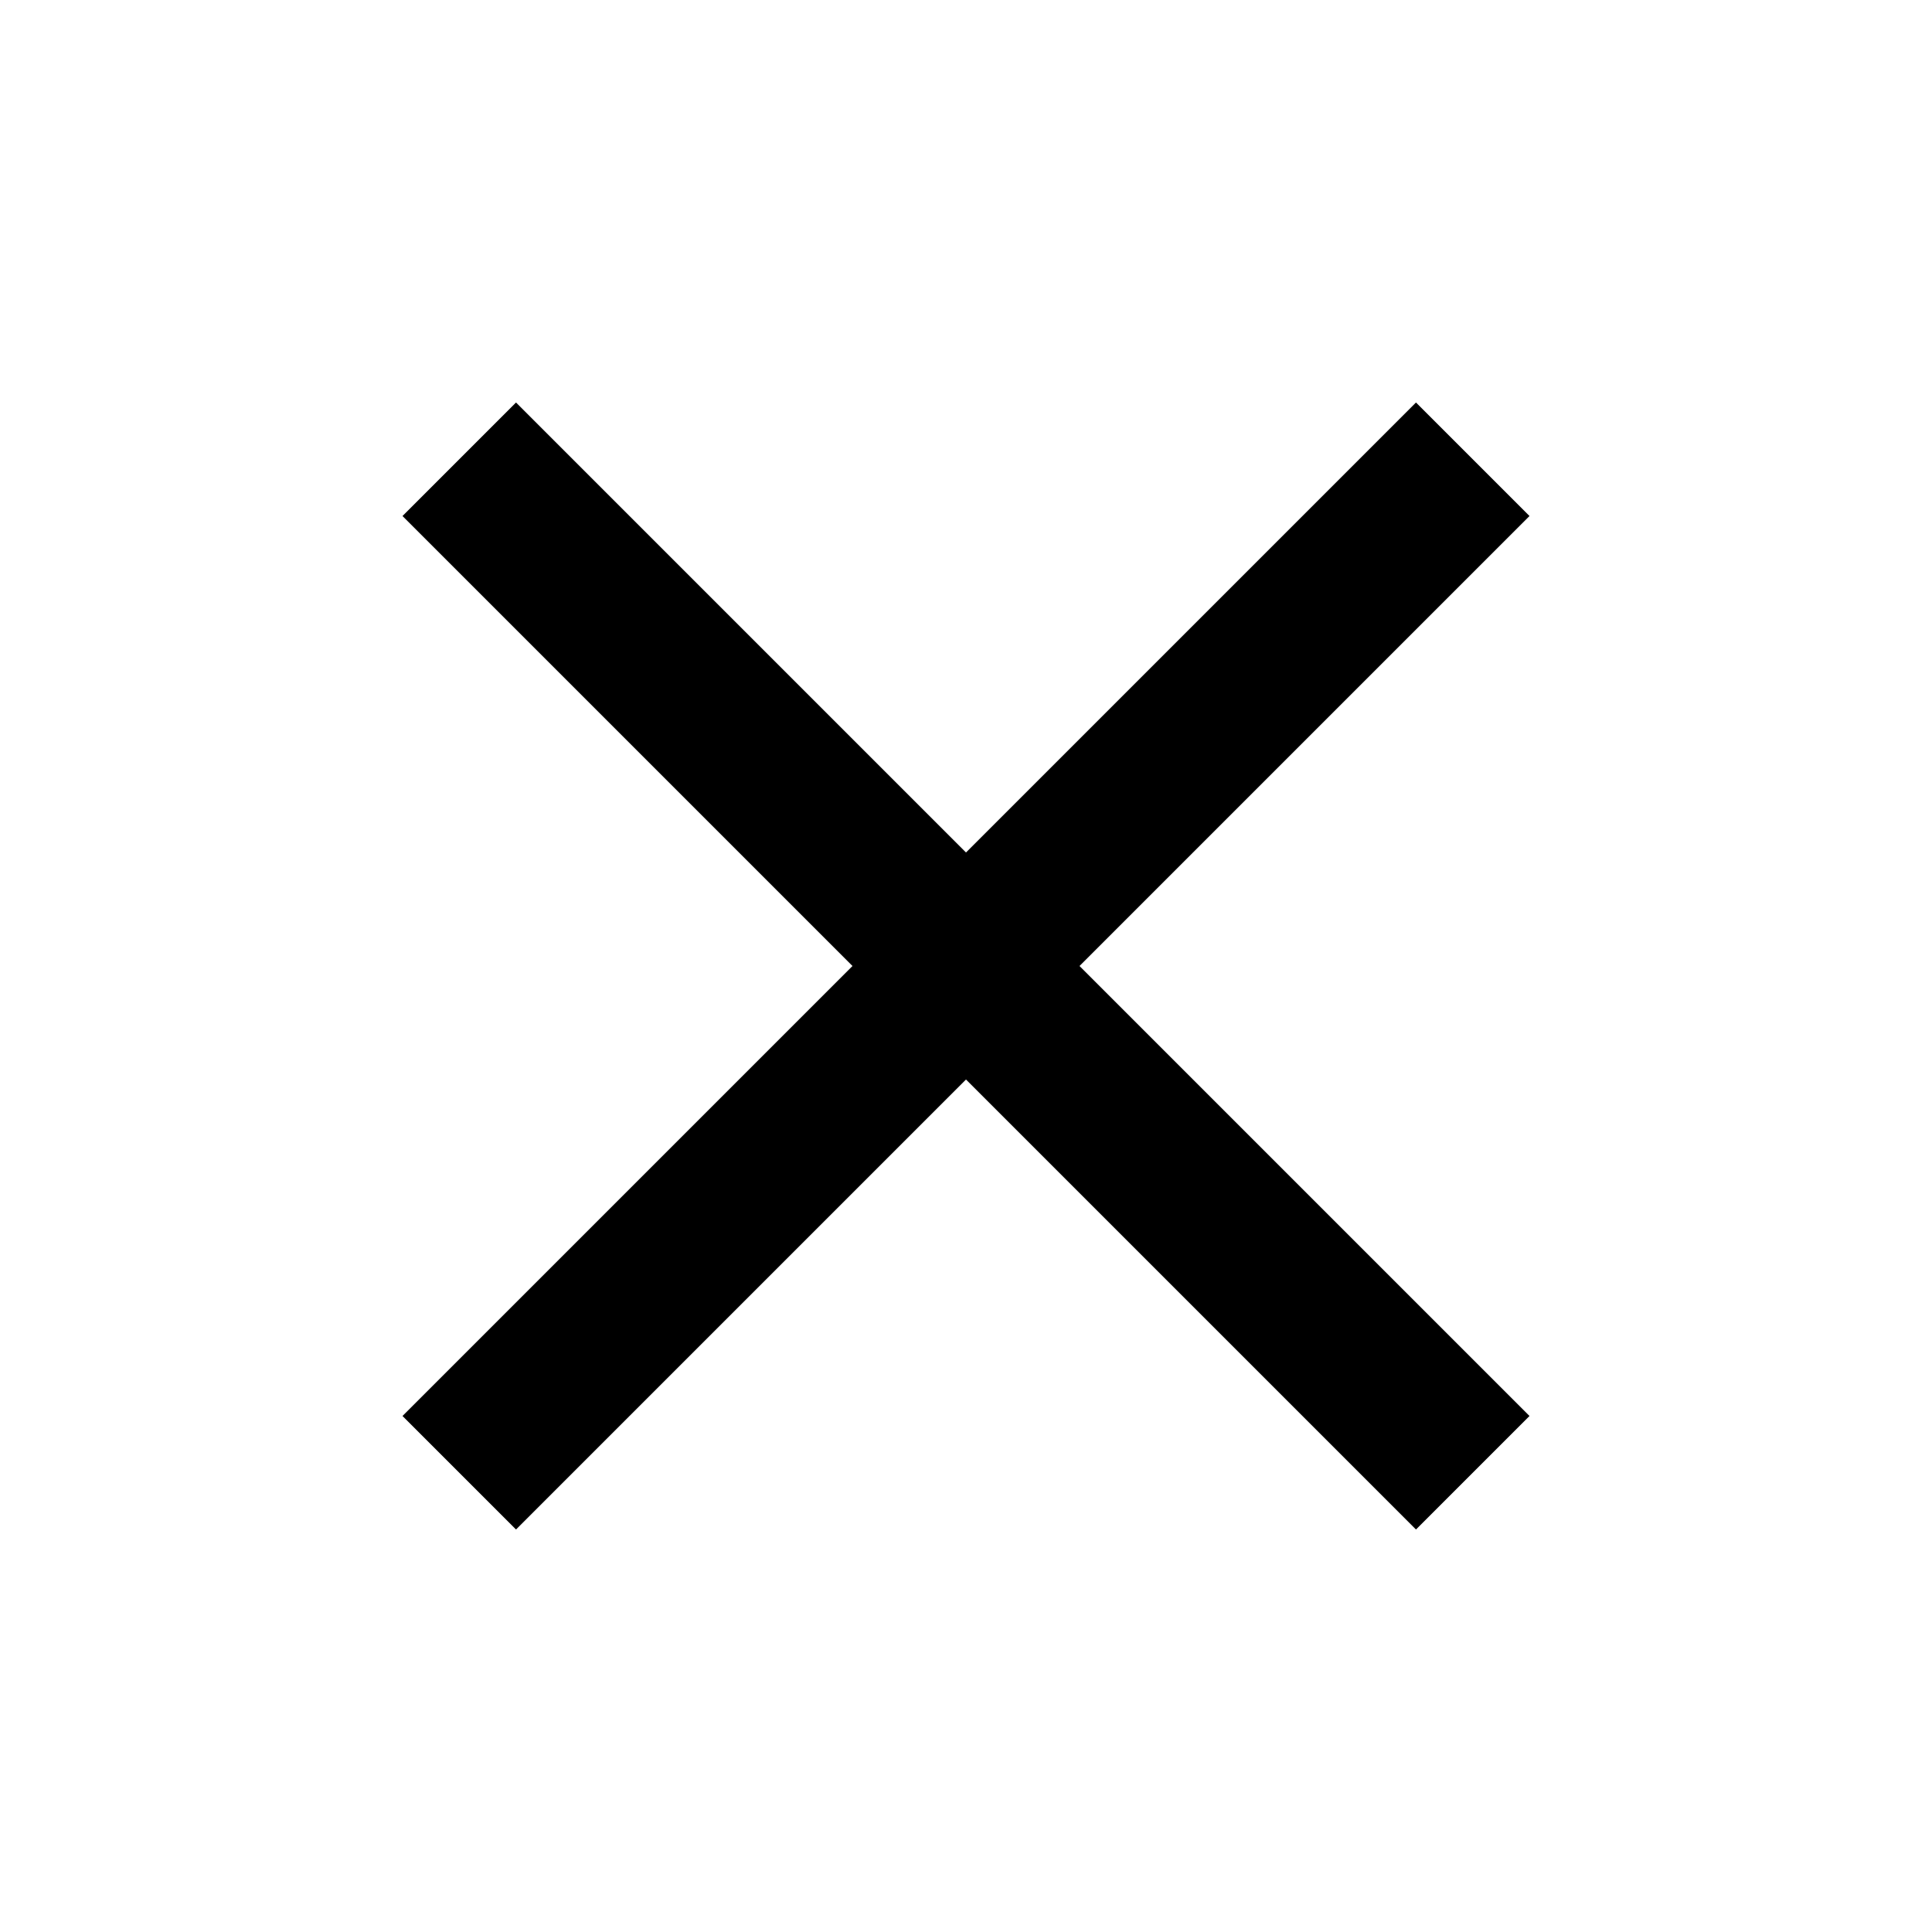
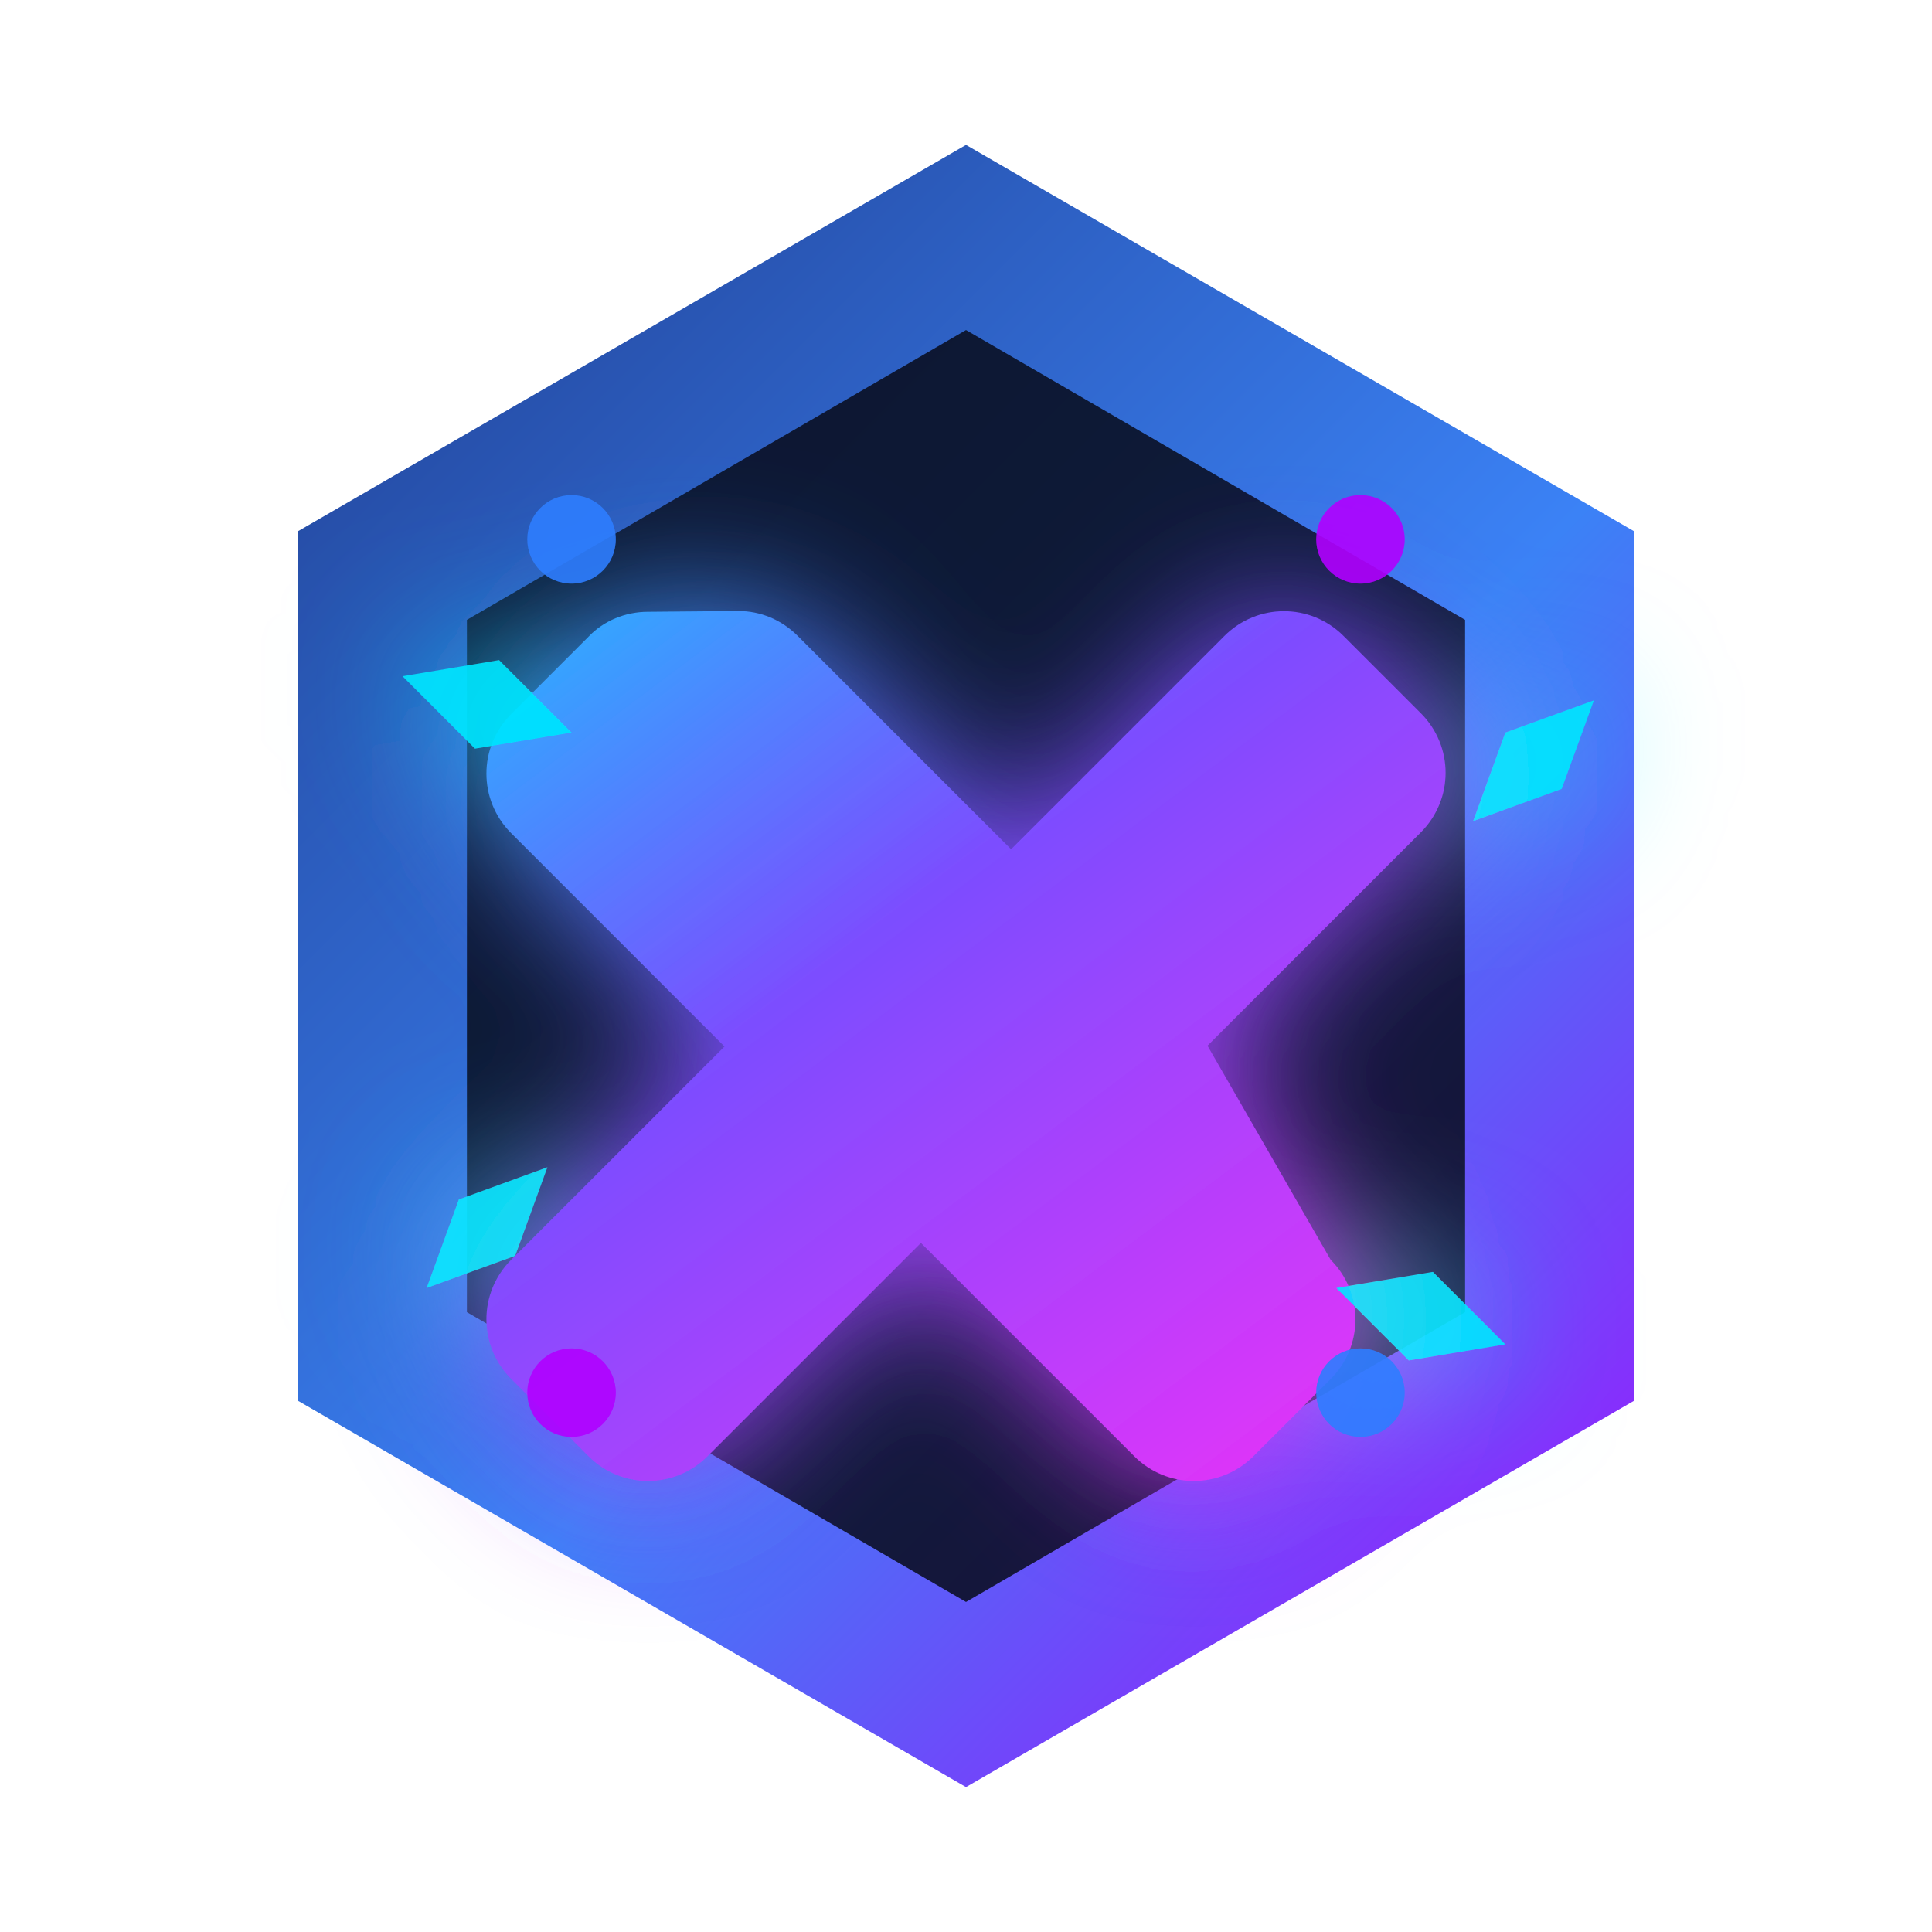
- <svg xmlns="http://www.w3.org/2000/svg" height="24" viewBox="0 0 24 24" width="24">
-   <path fill="none" d="M0 0h24v24H0z" />
-   <path d="M19 6.41L17.59 5 12 10.59 6.41 5 5 6.41 10.59 12 5 17.59 6.41 19 12 13.41 17.59 19 19 17.59 13.41 12z" />
+ <svg xmlns="http://www.w3.org/2000/svg" width="24" height="24" viewBox="0 0 24 24">
+   <defs>
+     <linearGradient id="pb" x1="2" y1="2" x2="22" y2="22" gradientUnits="userSpaceOnUse">
+       <stop offset="0" stop-color="#1E3A8A" />
+       <stop offset="0.55" stop-color="#3B82F6" />
+       <stop offset="1" stop-color="#B000FF" />
+     </linearGradient>
+     <linearGradient id="hot" x1="6" y1="4" x2="18" y2="20" gradientUnits="userSpaceOnUse">
+       <stop offset="0" stop-color="#00E5FF" />
+       <stop offset="0.45" stop-color="#7C4DFF" />
+       <stop offset="1" stop-color="#FF2DF7" />
+     </linearGradient>
+     <filter id="glow" x="-40%" y="-40%" width="180%" height="180%">
+       <feGaussianBlur stdDeviation="0.9" result="b" />
+       <feMerge>
+         <feMergeNode in="b" />
+         <feMergeNode in="SourceGraphic" />
+       </feMerge>
+     </filter>
+   </defs>
+   <path d="M12 1.8 20.3 6.6v10.8L12 22.2 3.7 17.4V6.6L12 1.8z" fill="url(#pb)" />
+   <path d="M12 4.1 18.2 7.7v8.6L12 19.9 5.8 16.3V7.7L12 4.1z" fill="#070B1A" opacity="0.85" />
+   <g filter="url(#glow)">
+     <path fill="url(#hot)" d="M8.05 7.6c-.28 0-.55.11-.74.31l-.96.96c-.41.41-.41 1.07 0 1.48l2.65 2.65-2.65 2.65c-.41.41-.41 1.07 0 1.48l.96.96c.41.41 1.07.41 1.48 0l2.65-2.65 2.65 2.65c.41.41 1.07.41 1.48 0l.96-.96c.41-.41.41-1.07 0-1.48L15 12.99l2.65-2.65c.41-.41.41-1.07 0-1.48l-.96-.96c-.41-.41-1.07-.41-1.48 0l-2.65 2.65-2.65-2.65c-.2-.2-.46-.31-.74-.31z" />
+     <path d="M18.7 9.1l1.1-.4-.4 1.1-1.1.4.4-1.1zM5.7 14.9l1.1-.4-.4 1.1-1.1.4.4-1.1zM17.8 15.8l.9.9-1.2.2-.9-.9 1.2-.2zM6.2 8.2l.9.9-1.2.2-.9-.9 1.2-.2z" fill="#00E5FF" opacity="0.9" />
+   </g>
+   <circle cx="7.1" cy="6.7" r="0.55" fill="#2D7DFF" opacity="0.9" />
+   <circle cx="16.9" cy="6.7" r="0.55" fill="#B000FF" opacity="0.9" />
+   <circle cx="7.1" cy="17.3" r="0.55" fill="#B000FF" opacity="0.9" />
+   <circle cx="16.9" cy="17.3" r="0.55" fill="#2D7DFF" opacity="0.9" />
</svg>
